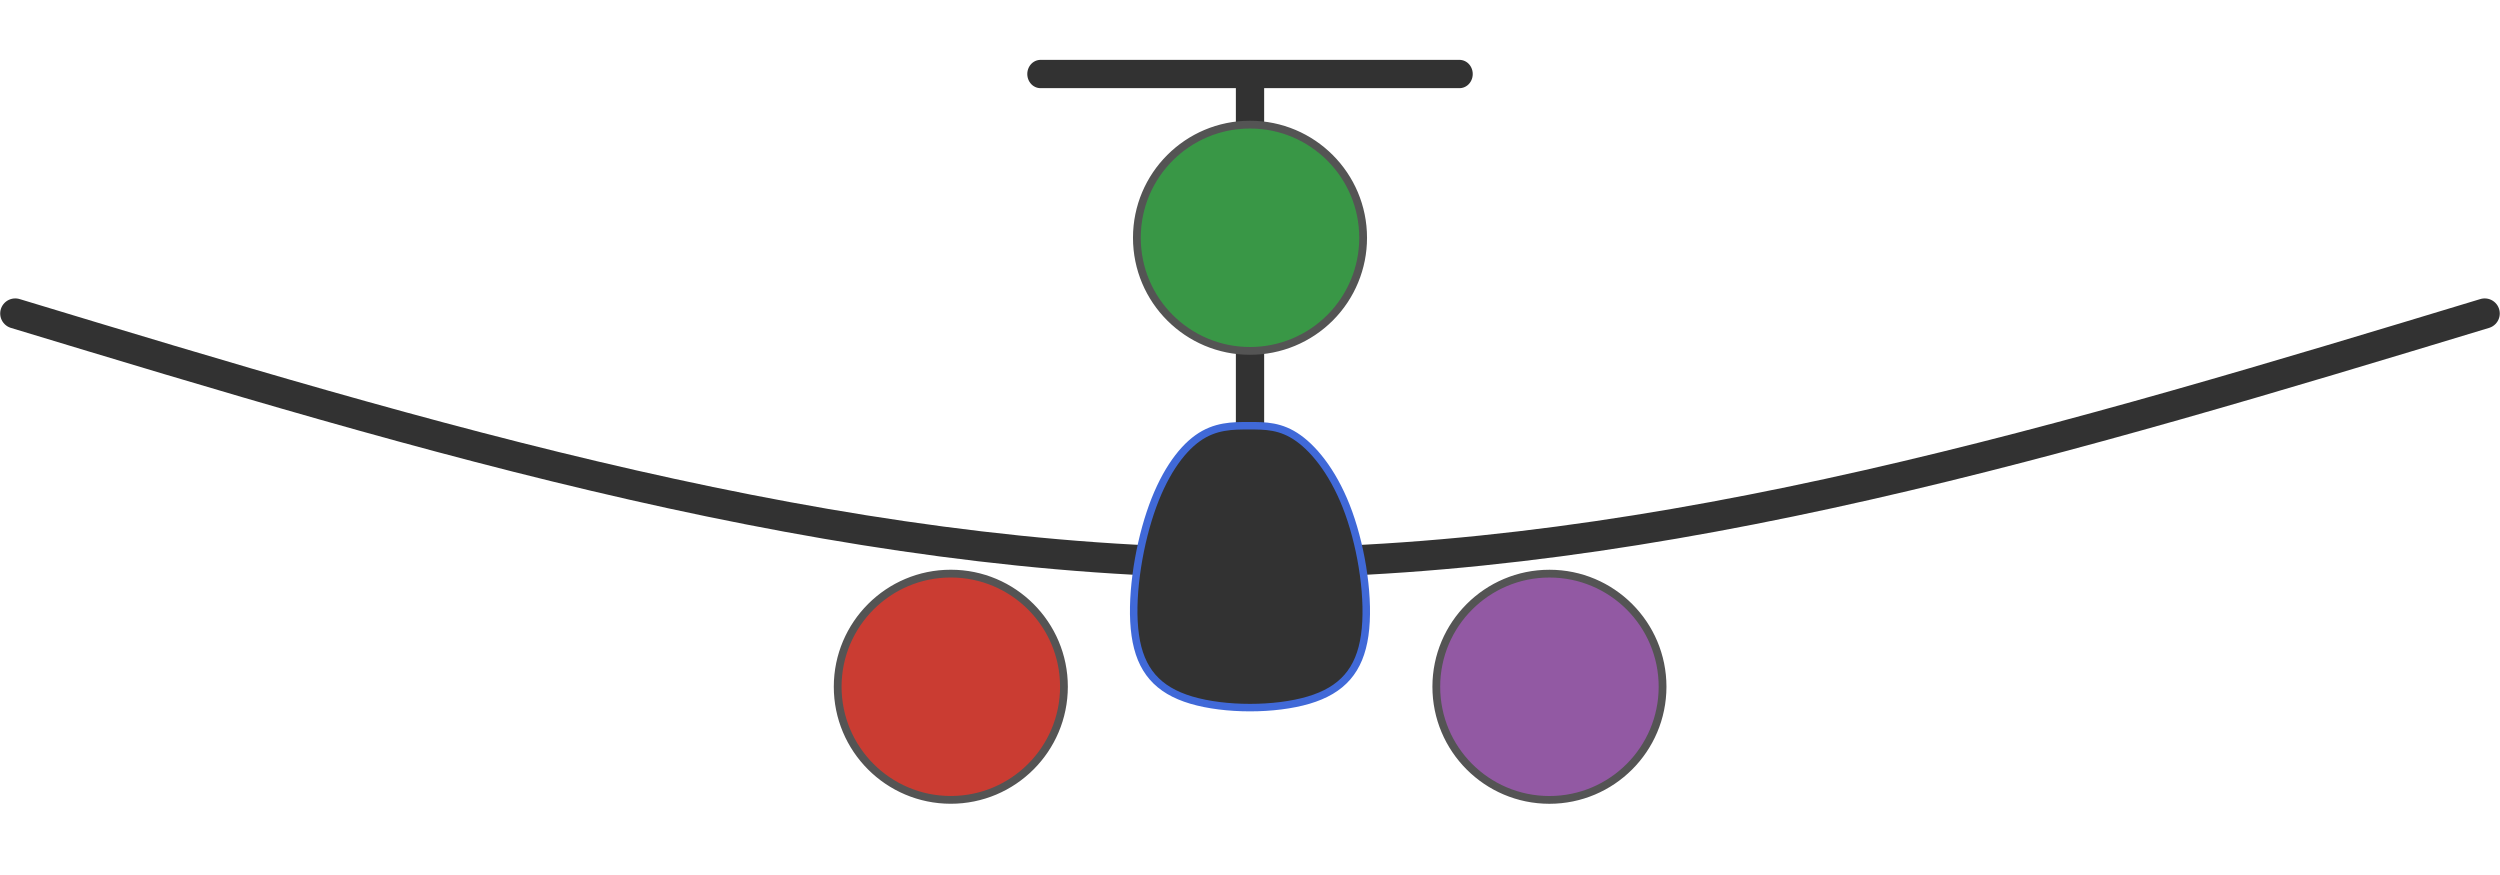
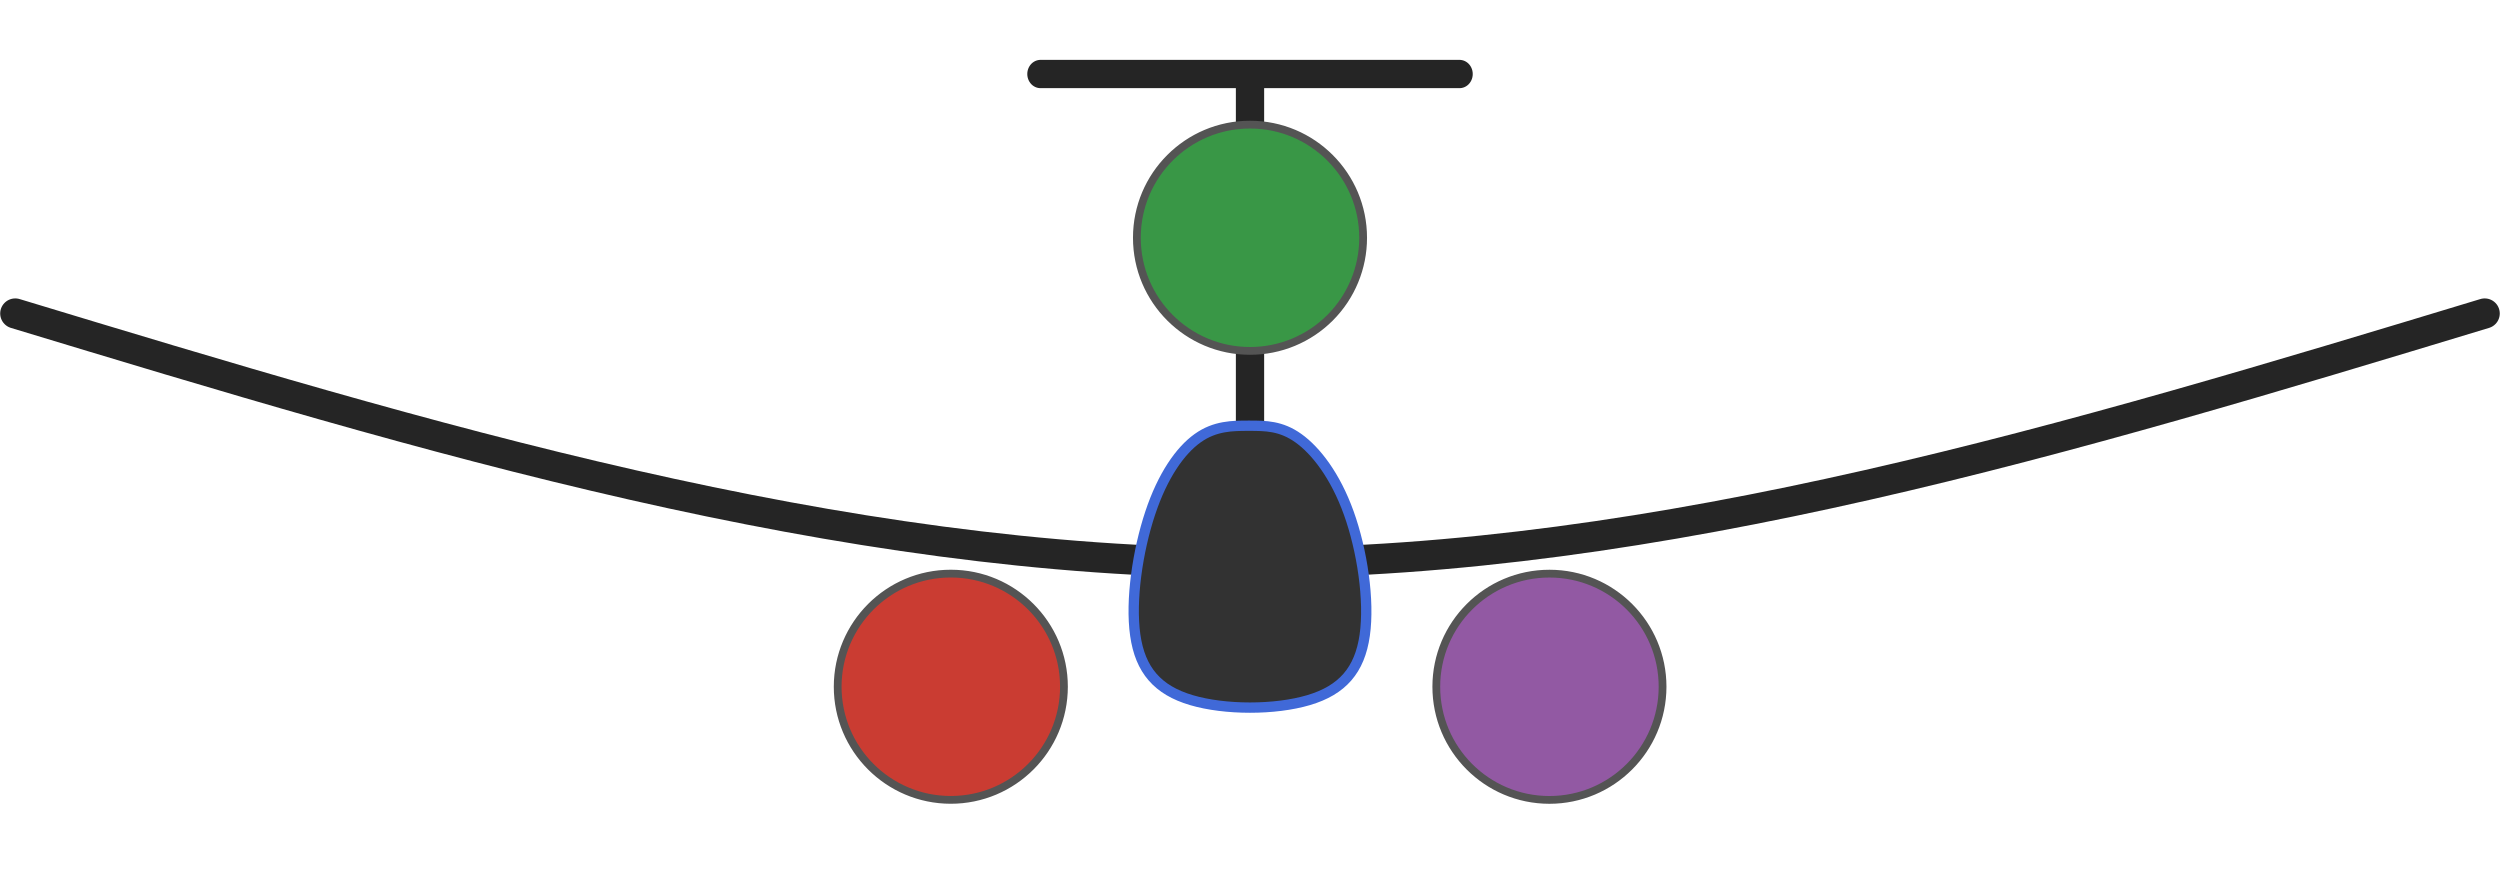
<svg xmlns="http://www.w3.org/2000/svg" width="334.08" height="116.891" viewBox="0 0 88.392 30.927" version="1.1" id="svg8">
  <defs id="defs2">
    </defs>
  <g id="layer1" transform="translate(-50.84971,-77.6825)" />
  <g id="layer3" transform="translate(0.3853325,4.9e-5)">
-     <path style="fill:none;stroke:#323232;stroke-width:1.065;stroke-linecap:round;stroke-linejoin:miter;stroke-miterlimit:4;stroke-dasharray:none;stroke-opacity:1" d="m 51.389,86.12 c 14.552,4.41 29.104,8.819 43.656,8.819 14.552,-7.4e-5 29.104,-4.41 43.656,-8.819" id="path4539" transform="translate(-51.23505,-75.03671)" />
-     <path transform="matrix(1,0,0,0.7065704,-51.23505,-50.10801)" style="fill:none;stroke:#323232;stroke-width:1;stroke-linecap:butt;stroke-linejoin:miter;stroke-miterlimit:4;stroke-dasharray:none;stroke-opacity:1" d="m 95.046,99.709 c 1e-6,-8.416 1e-6,-16.832 2e-6,-25.248" id="path4548" />
-     <path transform="matrix(0.9333333,0,0,1,-15.51303,-48.97728)" style="fill:none;stroke:#323232;stroke-width:1;stroke-linecap:round;stroke-linejoin:miter;stroke-miterlimit:4;stroke-dasharray:none;stroke-opacity:1" d="m 55.624,51.594 c 5.292,0 10.584,0 15.875,0" id="path4556" />
-     <path style="fill:#323232;fill-opacity:1;stroke:#4069d8;stroke-width:0.265px;stroke-linecap:butt;stroke-linejoin:miter;stroke-opacity:1" d="m 43.776,15.052 c -0.582,-3e-6 -1.2,-3e-6 -1.817,0.441 -0.618,0.441 -1.235,1.322 -1.676,2.646 -0.441,1.323 -0.706,3.086 -0.529,4.321 0.176,1.236 0.793,1.941 1.984,2.294 1.191,0.353 2.955,0.353 4.145,-1.3e-4 1.191,-0.353 1.808,-1.059 1.984,-2.293 0.176,-1.234 -0.089,-2.999 -0.564,-4.322 -0.476,-1.323 -1.163,-2.205 -1.78,-2.646 -0.617,-0.441 -1.165,-0.441 -1.747,-0.441 z" id="path849" />
+     <path style="fill:none;stroke:#252525;stroke-width:1.065;stroke-linecap:round;stroke-linejoin:miter;stroke-miterlimit:4;stroke-dasharray:none;stroke-opacity:1" d="m 51.389,86.12 c 14.552,4.41 29.104,8.819 43.656,8.819 14.552,-7.4e-5 29.104,-4.41 43.656,-8.819" id="path4539" transform="translate(-51.23505,-75.03671)" />
+     <path transform="matrix(1,0,0,0.7065704,-51.23505,-50.10801)" style="fill:none;stroke:#252525;stroke-width:1;stroke-linecap:butt;stroke-linejoin:miter;stroke-miterlimit:4;stroke-dasharray:none;stroke-opacity:1" d="m 95.046,99.709 c 1e-6,-8.416 1e-6,-16.832 2e-6,-25.248" id="path4548" />
+     <path transform="matrix(0.9333333,0,0,1,-15.51303,-48.97728)" style="fill:none;stroke:#252525;stroke-width:1;stroke-linecap:round;stroke-linejoin:miter;stroke-miterlimit:4;stroke-dasharray:none;stroke-opacity:1" d="m 55.624,51.594 c 5.292,0 10.584,0 15.875,0" id="path4556" />
+     <path style="fill:#323232;fill-opacity:1;stroke:#4069d8;stroke-width:0.365;stroke-linecap:butt;stroke-linejoin:miter;stroke-opacity:1;stroke-miterlimit:4;stroke-dasharray:none" d="m 43.776,15.052 c -0.582,-3e-6 -1.2,-3e-6 -1.817,0.441 -0.618,0.441 -1.235,1.322 -1.676,2.646 -0.441,1.323 -0.706,3.086 -0.529,4.321 0.176,1.236 0.793,1.941 1.984,2.294 1.191,0.353 2.955,0.353 4.145,-1.3e-4 1.191,-0.353 1.808,-1.059 1.984,-2.293 0.176,-1.234 -0.089,-2.999 -0.564,-4.322 -0.476,-1.323 -1.163,-2.205 -1.78,-2.646 -0.617,-0.441 -1.165,-0.441 -1.747,-0.441 z" id="path849" />
  </g>
  <g id="layer2" transform="translate(-19.30399,-44.47912)" style="display:inline">
    <path id="path815" d="m 52.917,72.76 c -2.208,-0.003 -3.997,-1.795 -3.995,-4.003 0.002,-2.208 1.793,-3.998 4.001,-3.997 2.208,8e-4 3.999,1.792 3.999,4 -0.003,2.21 -1.794,4 -4.004,4 z" style="fill:#ca3c32;stroke:#545454;stroke-width:0.275;stroke-opacity:1" />
    <path id="path817" d="m 74.083,72.761 c -2.209,-0.003 -3.997,-1.794 -3.996,-4.003 0.002,-2.209 1.793,-3.998 4.002,-3.997 2.209,8.73e-4 3.998,1.791 3.998,4 -0.003,2.21 -1.794,4 -4.004,4 z" style="fill:#9259a3;stroke:#545454;stroke-width:0.275;stroke-opacity:1" />
    <g id="g832" transform="matrix(0.2752072,0,0,0.2752072,55.0699,51.79897)" style="stroke:#545454;stroke-opacity:1">
      <path id="path819" d="m 30.632,18.482 c -8.027,0 -14.534,-6.507 -14.534,-14.534 0,-8.027 6.507,-14.535 14.534,-14.535 8.027,0 14.534,6.508 14.534,14.535 a 14.52,14.52 0 0 1 -14.534,14.534 z" style="fill:#399746;stroke:#545454;stroke-opacity:1" />
    </g>
    <circle transform="translate(-2.0407587e-8,1.3125e-6)" style="opacity:1;fill:#000000;fill-opacity:1;stroke:#000204;stroke-width:1.155;stroke-miterlimit:4;stroke-dasharray:none;stroke-dashoffset:0;stroke-opacity:0.698" id="path4546" cy="65.498" cx="63.543" r="0" />
  </g>
</svg>
